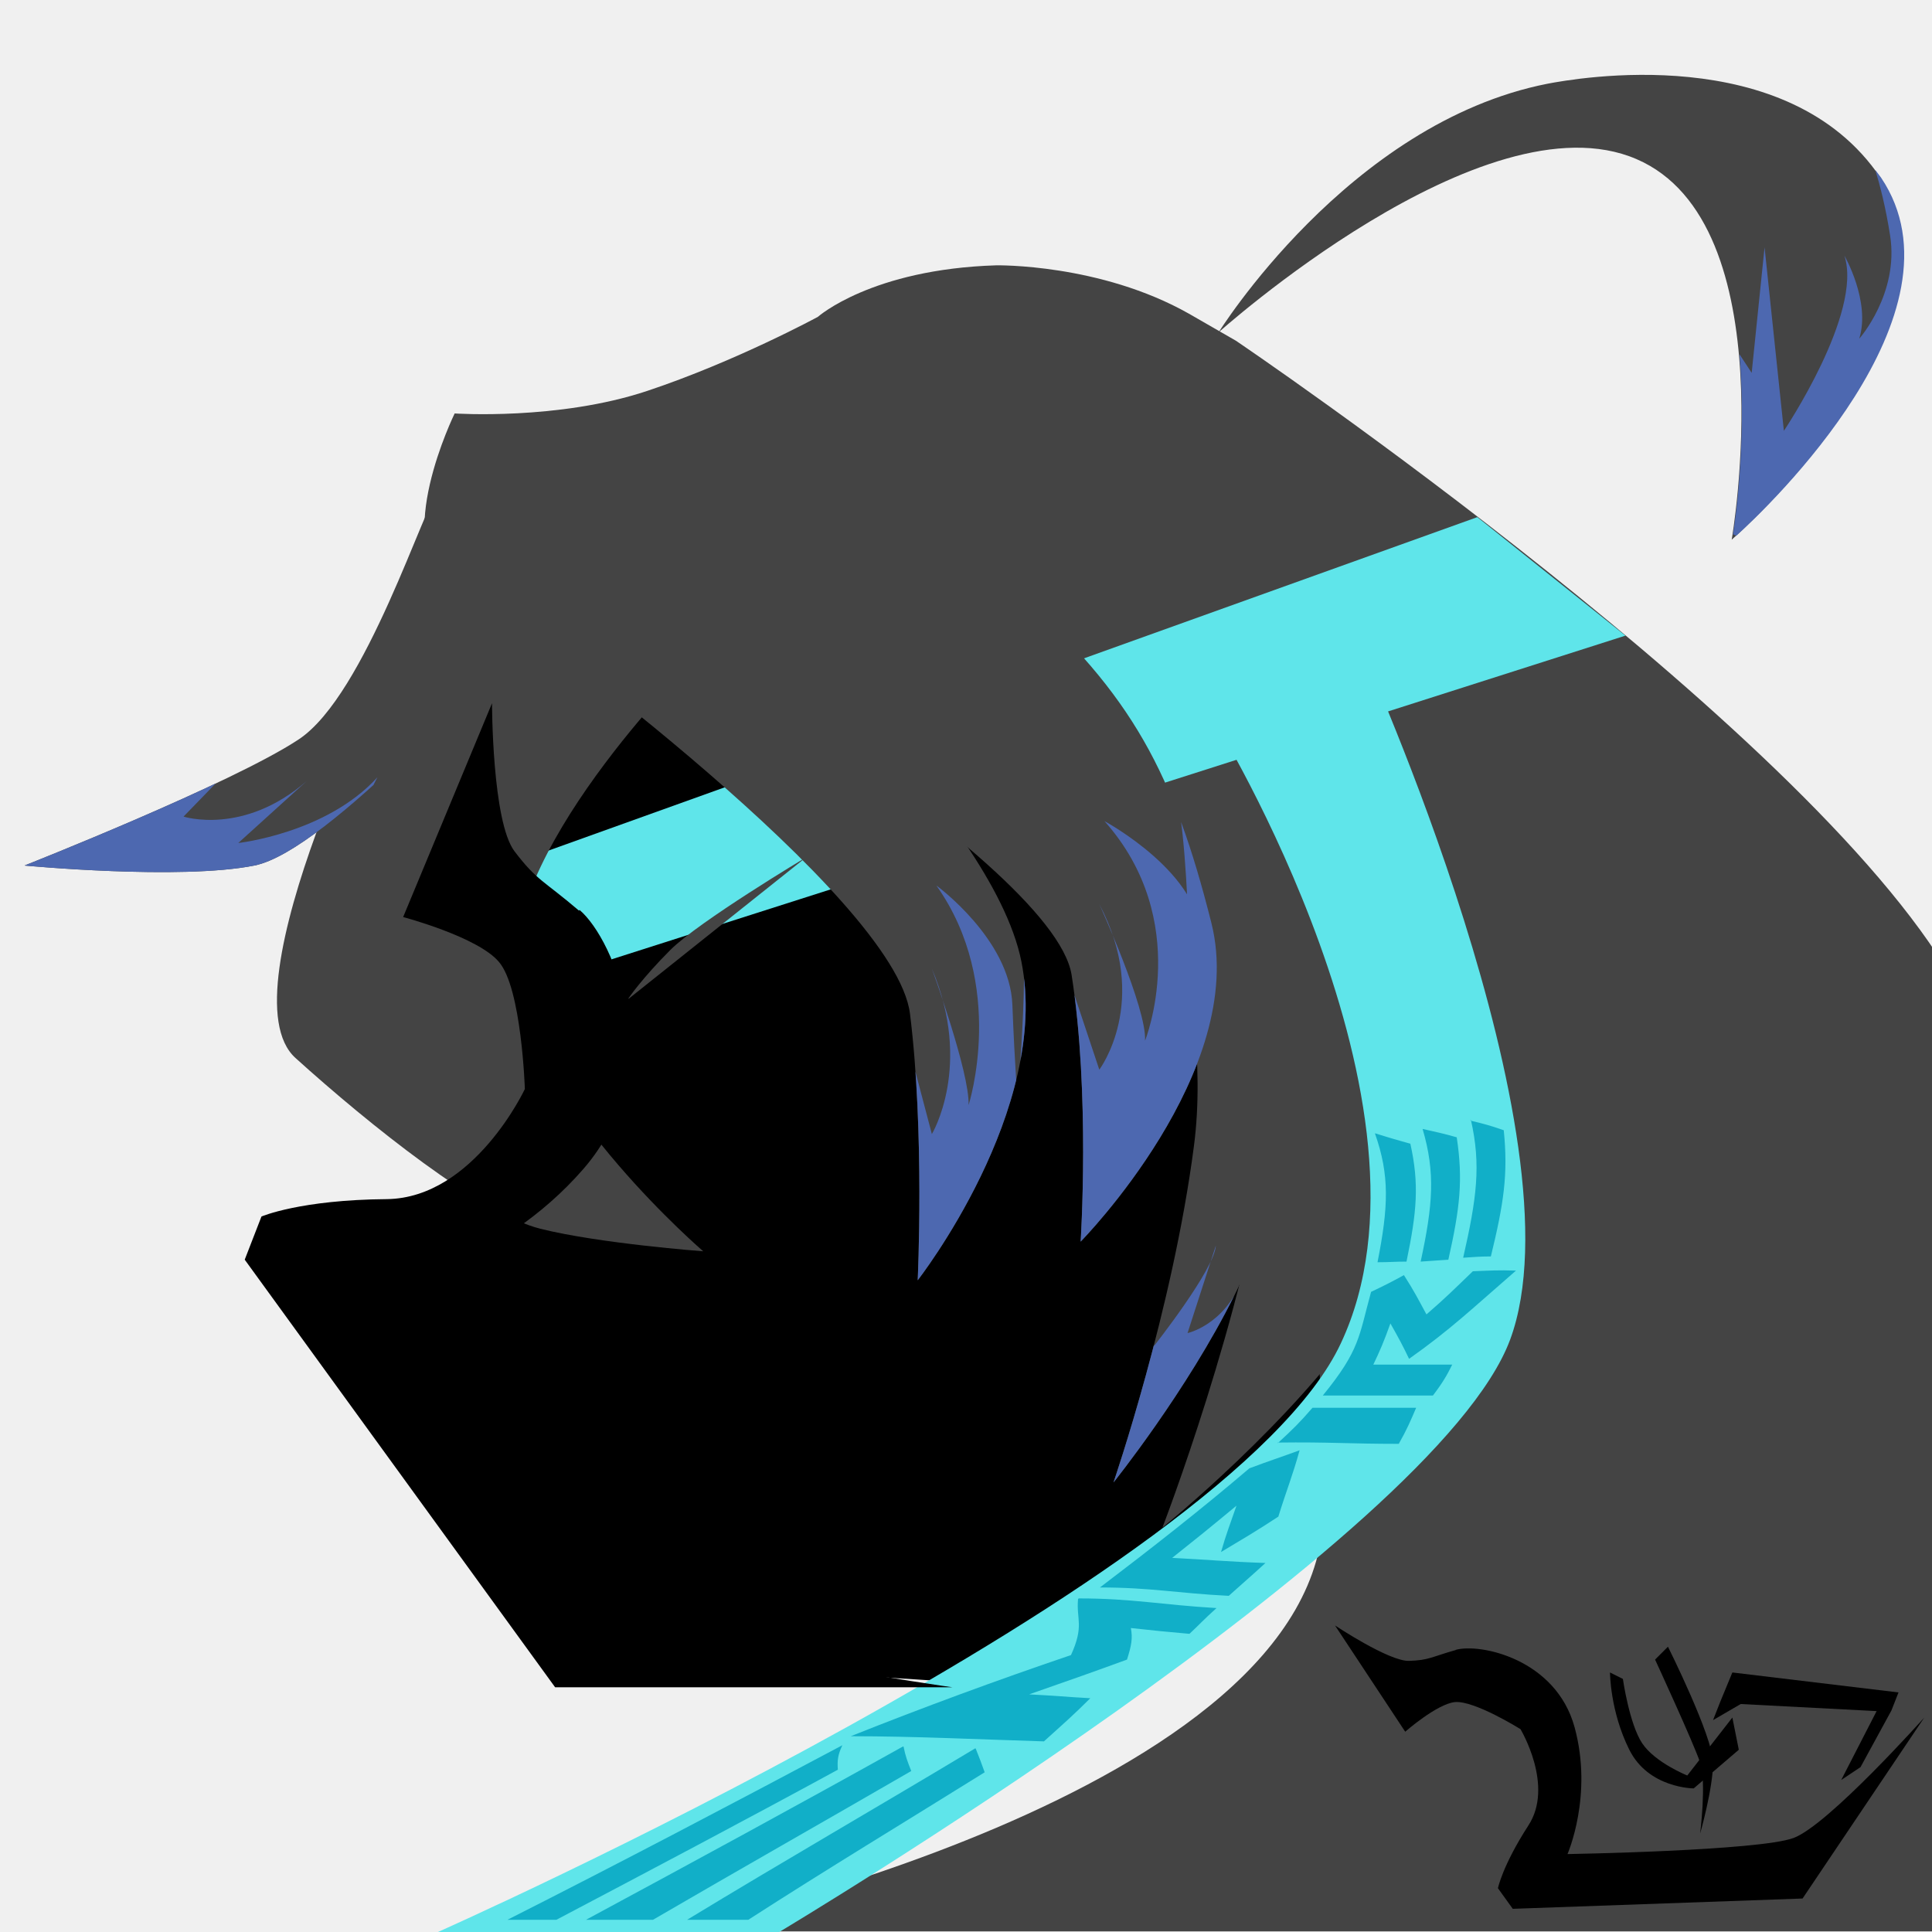
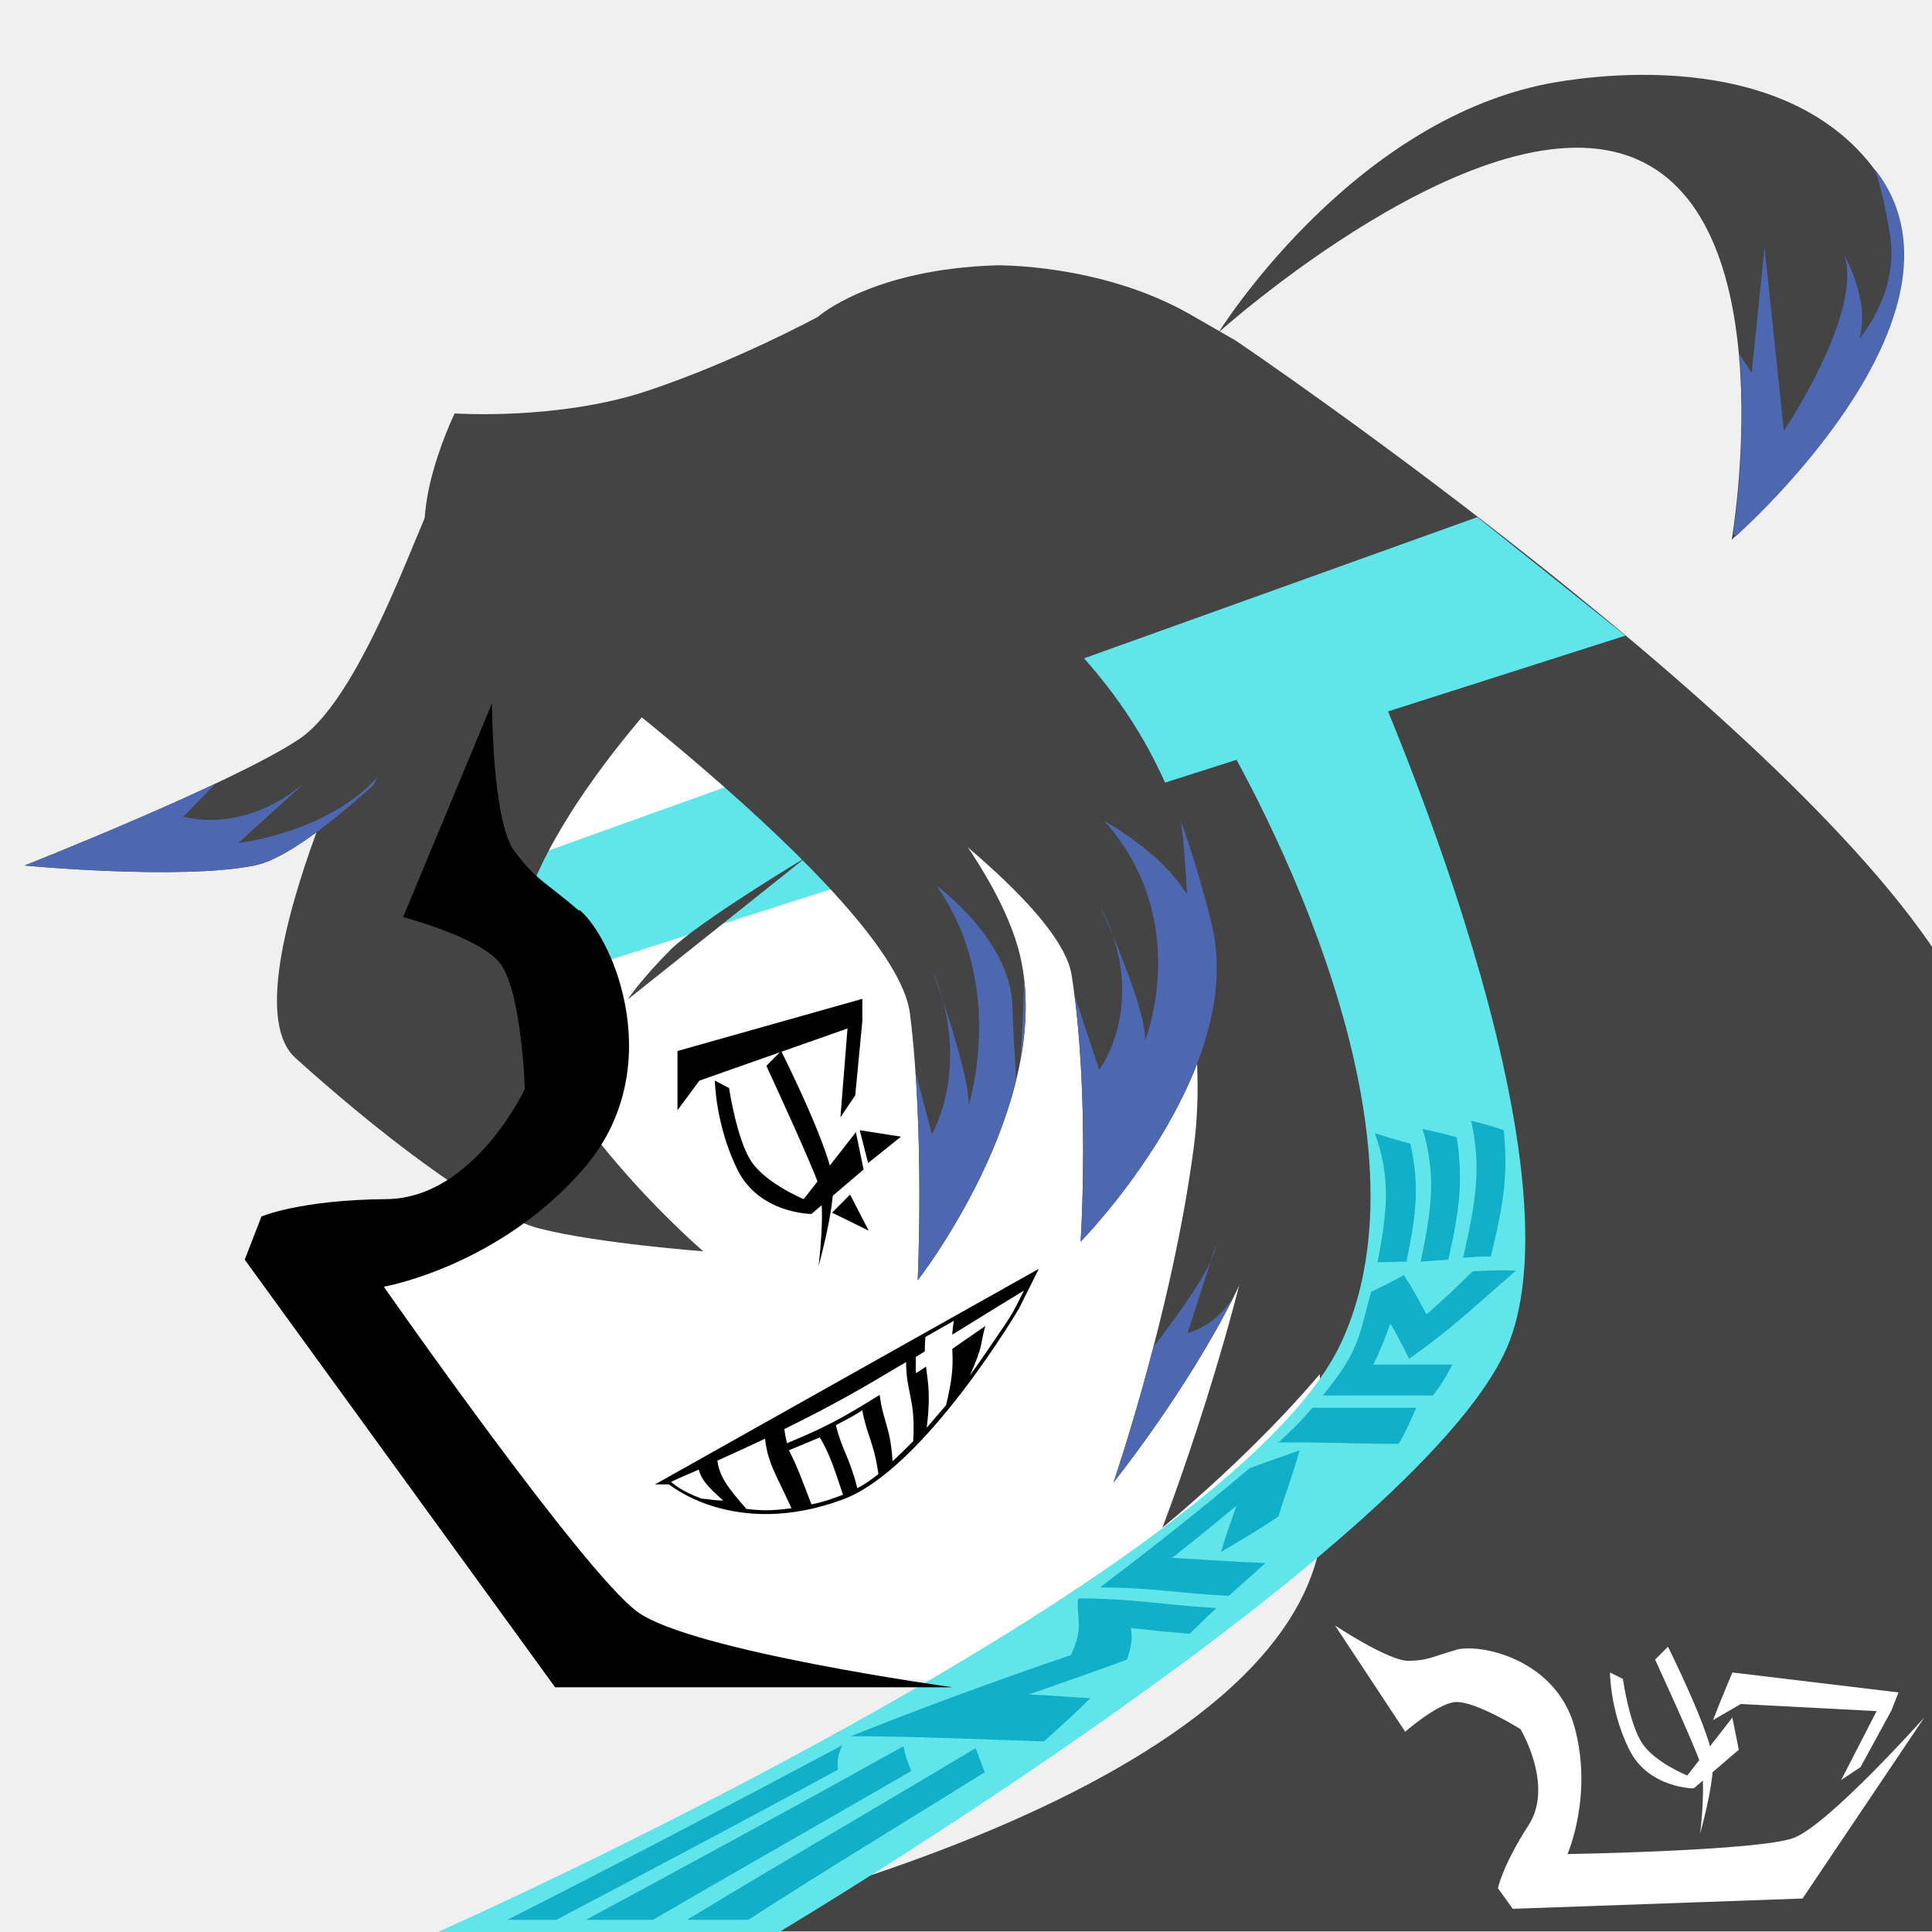
<svg xmlns="http://www.w3.org/2000/svg" viewBox="0 0 300 300">
  <defs>
    <style>
      .cls-1 {
        stroke: #000;
        stroke-miterlimit: 10;
        stroke-width: 1.2px;
      }

      .cls-2 {
-         fill: #000;
+         fill: #FFFFFF;
      }

      .cls-3 {
        fill: none;
      }

      .cls-4 {
        clip-path: url(#clippath-1);
      }

      .cls-5 {
        fill: #444;
      }

      .cls-6 {
        clip-path: url(#clippath-3);
      }

      .cls-7 {
        fill: #5fe5ea;
      }

      .cls-8 {
        fill: #11afc8;
      }

      .cls-9 {
        fill: #4d68b0;
      }

      .cls-10 {
        clip-path: url(#clippath-2);
      }

      .cls-11 {
        clip-path: url(#clippath);
      }
    </style>
    <clipPath id="clippath">
      <path class="cls-3" d="M176.4,122.5s12.3,29.9,9,55.4-12.5,52.3-12.5,52.3c0,0,11.4-14.2,18.8-29.1,4.8-9.6,7.9-24.2,8.1-33.8.5-24.3-10.9-54.7-10.9-54.7l-12.5,9.9Z" />
    </clipPath>
    <clipPath id="clippath-1">
      <path class="cls-3" d="M38,117l-9.5,9.8s9.3,3,19.1-5.5l-10.6,9.6s13.7-1.5,21.6-10.2c0,0-15.4,31.5-30.1,30.3-14.8-1.2-28-11.5-28-11.5l3.4-12.6,34.1-9.9Z" />
    </clipPath>
    <clipPath id="clippath-2">
      <path class="cls-3" d="M80.3,96.4s58.7,42.6,61,61c2.3,18.4,1.2,41.4,1.2,41.4,0,0,20.7-26.5,16.1-49.5-4.6-23-44.9-57.5-44.9-57.5l-34.5-8.1,1.2,12.7Z" />
    </clipPath>
    <clipPath id="clippath-3">
      <path class="cls-3" d="M89.6,90.4s73.9,42.6,76.8,61c2.9,18.4,1.4,41.4,1.4,41.4,0,0,26.1-26.5,20.3-49.5-5.8-23-12.2-35.4-30.2-51.4s-69.8-14.2-69.8-14.2l1.4,12.7Z" />
    </clipPath>
  </defs>
  <g id="_レイヤー_1" data-name="レイヤー_1">
    <path class="cls-5" d="M128.1,109.8s31,23.6,31,38-12,56.4-17,63.6,38-28.7,36-55.4-36-86.2-36-86.2l-37-7.2-33,5.1v15.4l56,26.7Z" />
    <polygon points="93.9 142 92.9 150 94.9 143 106.9 141 93.9 142" />
  </g>
  <g id="_レイヤー_2" data-name="レイヤー_2">
    <path class="cls-2" d="M89.6,155.1c2.6,13-10.8,32.5-22.9,37s-16.7,6.8-16.7,6.8l42.8,58.7,69.9,4.5s51.9-35.1,52.3-63.2-49-112.7-49-112.7c0,0-68.1-15.7-83.4,6.9-15.3,22.6-17.4,36.9-17.4,36.9,0,0,22.3,15.1,24.3,25.3Z" />
    <polygon points="139.9 176.5 133.5 175.5 134.8 180.6 139.9 176.5" />
    <path class="cls-5" d="M69.8,90.8c-9.2-6.2.8-26.6.8-26.6,0,0,16.1,1.1,29.9-3.5,13.8-4.6,26.5-11.5,26.5-11.5,0,0,8.3-7.4,27.7-8,0,0,16.1-.3,29.9,7.5.5.3,7.3,4.2,7.3,4.2,0,0,91.6,61.9,112.3,101,20.7,39.1,6.6,146,6.6,146H104s101.5-21.1,101.5-65.5c0-84.1-26.5-124.7-37.1-130s-89.4-7.6-98.6-13.7Z" />
    <path class="cls-1" d="M104,229.9l55.9-31.4-2.2,4.4s-14.6,24.8-27.1,29.4c-16.6,6.1-26.5-2.4-26.5-2.4Z" />
    <g>
      <path class="cls-2" d="M115.9,234.3c-3-3.4-4.2-5.1-4.5-7.5,2.9-1.3,4.4-2,7.4-3.4.4,3.8,1.8,5.7,4.1,10.8-3.1.4-4.5.4-7,.1Z" />
      <path class="cls-2" d="M126,233.6c-1.5-3.9-2.2-5.9-3.5-8.4,1.9-.8,3.1-1.3,4.8-2,1.5,2.5,2.2,4.7,3.6,8.9-1.3.5-2.9,1.1-4.9,1.5Z" />
      <path class="cls-2" d="M133.1,231c-1.2-4.8-2.4-5.9-3.3-9.7,1.7-.9,2.5-1.3,4.1-2.3.7,3.9,1.8,4.9,2.5,9.9-1.3,1-2,1.5-3.3,2.2Z" />
      <path class="cls-2" d="M138.6,227c-.3-5.4-1.5-6.3-2-10.4-5.5,3.4-8.1,4.9-14.4,7.5-.2-.9-.3-1.3-.4-2.2,7.9-3.9,11.5-6,18.9-10.4,0,4.8,1.5,5.7,1.1,12.3-1.3,1.3-1.9,1.9-3.2,3.1Z" />
      <path class="cls-2" d="M108.5,228.2c.4,1.5,1.3,2.6,3.8,4.8-1.4,0-2.1-.2-3.4-.3-3.1-1.2-4.1-2.1-4.7-2.6,1.7-.8,2.5-1.1,4.3-1.9Z" />
      <path class="cls-2" d="M143.9,221.7c1.2-1.4,1.8-2.1,3-3.5,1.9-7.7.4-8,1.2-13.1-1.8,1-2.6,1.5-4.4,2.5-.5,5.4,1.2,6.2.2,14.1Z" />
      <path class="cls-2" d="M142.2,213.1c0-1,0-1.5,0-2.4,6.8-4.1,10.2-6.3,16.8-10.3-1.9,3.7-1.2,2.8-5.4,8.9-1.1,1.6-1.7,2.5-3,4.3,2.2-5,1.5-4.5,2.4-7.7-4.2,2.9-6.3,4.4-10.7,7.3Z" />
    </g>
    <path class="cls-5" d="M180.4,122.3s20.6,27,16.7,54.5c-3.9,27.5-16.6,60.4-16.6,60.4,0,0,20.6-16.6,31.7-33.4,7.2-10.9,11.3-26.9,11.1-37.1-.6-25.9-23.4-56.7-23.4-56.7l-19.5,12.3Z" />
    <path class="cls-5" d="M176.4,122.5s12.3,29.9,9,55.4-12.5,52.3-12.5,52.3c0,0,11.4-14.2,18.8-29.1,4.8-9.6,7.9-24.2,8.1-33.8.5-24.3-10.9-54.7-10.9-54.7l-12.5,9.9Z" />
    <g class="cls-11">
      <path class="cls-9" d="M178.2,201.6l1,7.4s9.4-11.9,9.6-15.6l-4.4,13.6s5.6-1.2,8.4-8.1c0,0-.7,19.4-9.1,25s-14,9.1-14.7,9.7,9.2-32,9.2-32Z" />
    </g>
    <polygon class="cls-7" points="93.6 149.4 252.4 98.7 229.4 80.3 78.7 134.4 93.6 149.4" />
    <path class="cls-7" d="M211.5,101s34.5,75.9,23,107-113.5,92-113.5,92h-53s123-54.6,140.2-91.4c17.3-36.8-19.6-96.6-19.6-96.6l22.8-10.9Z" />
    <path class="cls-5" d="M75.2,76.9s-4.6-3.5-6.9-1.2-11.5,32.2-21.9,39.1c-10.4,6.9-42.6,19.6-42.6,19.6,0,0,24.2,2.3,35.7,0s38-32.2,43.7-38c5.8-5.8-8.1-19.6-8.1-19.6Z" />
    <path class="cls-5" d="M60.9,102.2s-26.5,51.8-15,62.1c11.5,10.4,28.8,24.2,38,26.5,9.2,2.3,25.3,3.5,25.3,3.5,0,0-25.5-21.9-29-41.5-3.5-19.6,27.3-50,27.3-50l-16.8-9.8-29.9,9.2Z" />
    <g class="cls-4">
      <path class="cls-9" d="M75.2,76.9s-4.6-3.5-6.9-1.2-11.5,32.2-21.9,39.1c-10.4,6.9-42.6,19.6-42.6,19.6,0,0,24.2,2.3,35.7,0s38-32.2,43.7-38c5.8-5.8-8.1-19.6-8.1-19.6Z" />
    </g>
    <path class="cls-5" d="M80.3,96.4s58.7,42.6,61,61c2.3,18.4,1.2,41.4,1.2,41.4,0,0,20.7-26.5,16.1-49.5-4.6-23-44.9-57.5-44.9-57.5l-34.5-8.1,1.2,12.7Z" />
    <g class="cls-10">
      <path class="cls-9" d="M141.3,163.2l3.4,12.9s6.4-10.6,0-25.7c0,0,5.9,16.2,5.7,21.2,0,0,6-18.6-5-34.1,0,0,11.4,8.3,11.8,18.5s.8,14.4.8,14.4c0,0,2.3-24.9,0-30.3l7.6,31.4-23.7,33-4.5-7.6,3.8-33.6Z" />
    </g>
    <path d="M113.2,168.9s1.2,8.1,3.5,11.5,8.1,5.8,8.1,5.8l8.1-10.4,1.2,5.8-8.1,6.9s-8.1,0-11.5-6.9-3.5-13.8-3.5-13.8l2.3,1.2Z" />
    <path d="M119,165.5l2.3-2.3s8.1,16.1,8.1,20.7-2.3,12.7-2.3,12.7c0,0,1.2-9.2,0-12.7s-8.1-18.4-8.1-18.4Z" />
    <polygon points="105.2 163.2 105.2 168.9 105.2 172.4 108.6 167.8 131.6 159.7 130.5 173.5 132.8 170.1 133.9 158.6 133.9 155.1 105.2 163.2" />
    <path d="M90,141.3c5.5,4.7,13.8,25,.6,40.2-13.2,15.2-31,18.3-31,18.3,0,0,31,44.4,39.4,50.5s48.9,11.7,48.9,11.7h-61.7l-48.2-66.4,2.6-6.7s6-2.6,19.5-2.7c13.5-.2,21.4-17.1,21.4-17.1,0,0-.5-15.6-4-19.7-3.2-3.9-14.9-7-14.9-7l13.8-33.2s0,18.4,3.5,23,4.5,4.5,10,9.2Z" />
    <path class="cls-5" d="M97.6,155.1l27.6-22s-16.7,10-21.1,14.4-6.5,7.5-6.5,7.5Z" />
    <polygon points="134.9 191.1 132 185.5 129.2 188.3 134.9 191.1" />
    <path class="cls-2" d="M226,256.2c3.8-1.1,15.6,1.4,18.5,12s-1.1,19.7-1.1,19.7c0,0,29.7-.5,35.1-2.5s20.3-18.7,20.3-18.7l-18.9,28.1-45,1.6-2.3-3.2s.7-3.5,4.7-9.7c4.1-6.2-1.2-15-1.2-15,0,0-7.2-4.5-10.2-4.2-2.8.3-7.7,4.6-7.7,4.6l-10.9-16.5s8.4,5.6,11.5,5.5,3.4-.6,7.3-1.7Z" />
    <path class="cls-2" d="M252,260.7s1,7,3,10,7,5,7,5l7-9,1,5-7,6s-7,0-10-6-3-12-3-12l2,1Z" />
    <path class="cls-2" d="M257,257.7l2-2s7,14,7,18-2,11-2,11c0,0,1-8,0-11s-7-16-7-16Z" />
    <polygon class="cls-2" points="269 259.7 267.1 264.3 266 267.1 270.3 264.6 291.4 265.7 285.9 276.4 288.9 274.4 293.7 265.6 294.8 262.8 269 259.7" />
    <path class="cls-5" d="M189.1,51.8s20.2-32.7,51.2-38.8c4.2-.8,37.3-6.8,51.7,14.6,15.2,22.7-23.1,56.2-23.1,56.2,0,0,8.5-49.1-14.8-59.1-23.7-10.2-65.1,27.1-65.1,27.1Z" />
    <path class="cls-9" d="M269.6,83.2c4.9-4.4,36.6-34.6,22.5-55.6-.3-.4-.6-.8-.9-1.2.7,2.3,1.6,5.7,2.3,10.2,1.4,9-4.8,16-4.8,16,1.8-5.8-2.3-12.9-2.3-12.9,2.9,8.9-9.4,27.2-9.4,27.2l-3-28.5-2,19.5-1.9-2.9c1.1,12.7-.5,24.9-1,28,.2,0,.3.1.5.2Z" />
    <path class="cls-5" d="M89.6,90.4s73.9,42.6,76.8,61c2.9,18.4,1.4,41.4,1.4,41.4,0,0,26.1-26.5,20.3-49.5-5.8-23-12.2-35.4-30.2-51.4s-69.8-14.2-69.8-14.2l1.4,12.7Z" />
    <g class="cls-6">
      <path class="cls-9" d="M166.4,153.2l4.3,12.9s8-10.6,0-25.7c0,0,7.4,16.2,7.1,21.2,0,0,7.5-18.6-6.3-34.1,0,0,15.4,8.3,14.9,18.5s-1.5,15.1-1.5,15.1c0,0,0-34.6-3-40l15.1,40.4-29.8,33-5.7-7.6,4.8-33.6Z" />
    </g>
    <g>
      <path class="cls-8" d="M130.8,271c-.7,1.5-.8,2.3-.7,3.8-14.5,7.9-29.1,15.6-43.7,23.3h-7.6c17.4-8.8,34.7-17.9,52-27.1ZM140.3,271.2c.3,1.5.6,2.3,1.2,3.8-13.3,7.7-26.7,15.3-40.1,23.1h-10.4c16.5-8.9,32.9-17.8,49.2-26.9ZM151.5,271.5c.6,1.5.9,2.3,1.4,3.7-12.2,7.6-24.6,15.1-36.7,22.9h-9.5c14.8-9,29.9-17.7,44.7-26.6Z" />
      <path class="cls-8" d="M167.5,248.2c8.3,0,12.9,1,21.4,1.5-2,1.8-2.7,2.6-4.2,4-3.5-.3-5.4-.5-9.1-.9.3,1.6.1,2.7-.6,4.9-5.2,1.9-8.3,3-15.2,5.4,3.9.2,5.9.4,9.5.6-2.6,2.6-4.1,3.9-7.2,6.7-10-.3-20-.8-30-.8,11.3-4.5,22.7-8.7,34.2-12.6,2.1-4.6.8-5.5,1.1-8.7Z" />
      <path class="cls-8" d="M181.9,241.9c5.9.3,8.8.6,14.6.8-2.4,2.2-3.6,3.2-5.7,5.1-8-.4-12.1-1.3-20-1.3,7.9-6,15.7-12.1,23.2-18.5,3.2-1.2,4.8-1.7,7.8-2.8-1.1,4-2,6.1-3.3,10.3-3.5,2.3-5.4,3.4-8.9,5.5.8-2.8,1.4-4.3,2.4-7.2-4.1,3.4-6.2,5.1-10.1,8.2Z" />
      <path class="cls-8" d="M198.4,224.1c2.4-2.2,3.5-3.3,5.4-5.5,7.1,0,9.6,0,16.1,0-.9,2.1-1.4,3.3-2.7,5.6-7.8,0-10.8-.3-18.8-.2Z" />
      <path class="cls-8" d="M213.2,211.9c5.1,0,7.1,0,12.3,0-.8,1.6-1.4,2.7-3,4.8-7,0-9.6,0-17.1,0,5.8-7.1,5.6-9.2,7.5-16.1,2.1-1,3.1-1.5,5.1-2.6,1.6,2.5,2.2,3.7,3.5,6.1,2.9-2.5,4.3-3.9,7.2-6.7,2.6-.1,3.9-.2,6.7-.1-6.8,5.9-10.1,9.1-16.6,13.7-1-2.1-1.6-3.2-2.9-5.5-1,2.8-1.6,4.2-2.7,6.5Z" />
      <path class="cls-8" d="M213.6,176c2.2.7,3.3,1,5.4,1.6,1.4,6.3,1,10.6-.6,18.3-1.8,0-2.6.1-4.5.1,1.7-8.6,1.9-13.5-.4-20ZM220.9,175.3c2.2.5,3.2.7,5.3,1.3,1,6.6.5,11-1.3,19-1.7.1-2.5.2-4.3.3,1.9-8.8,2.3-13.8.3-20.6ZM228.3,174c2.1.5,3.2.8,5.2,1.5.7,6.8,0,11.4-2,19.6-1.8,0-2.6.1-4.3.2,2.1-9.2,2.8-14.4,1.2-21.4Z" />
    </g>
  </g>
</svg>
